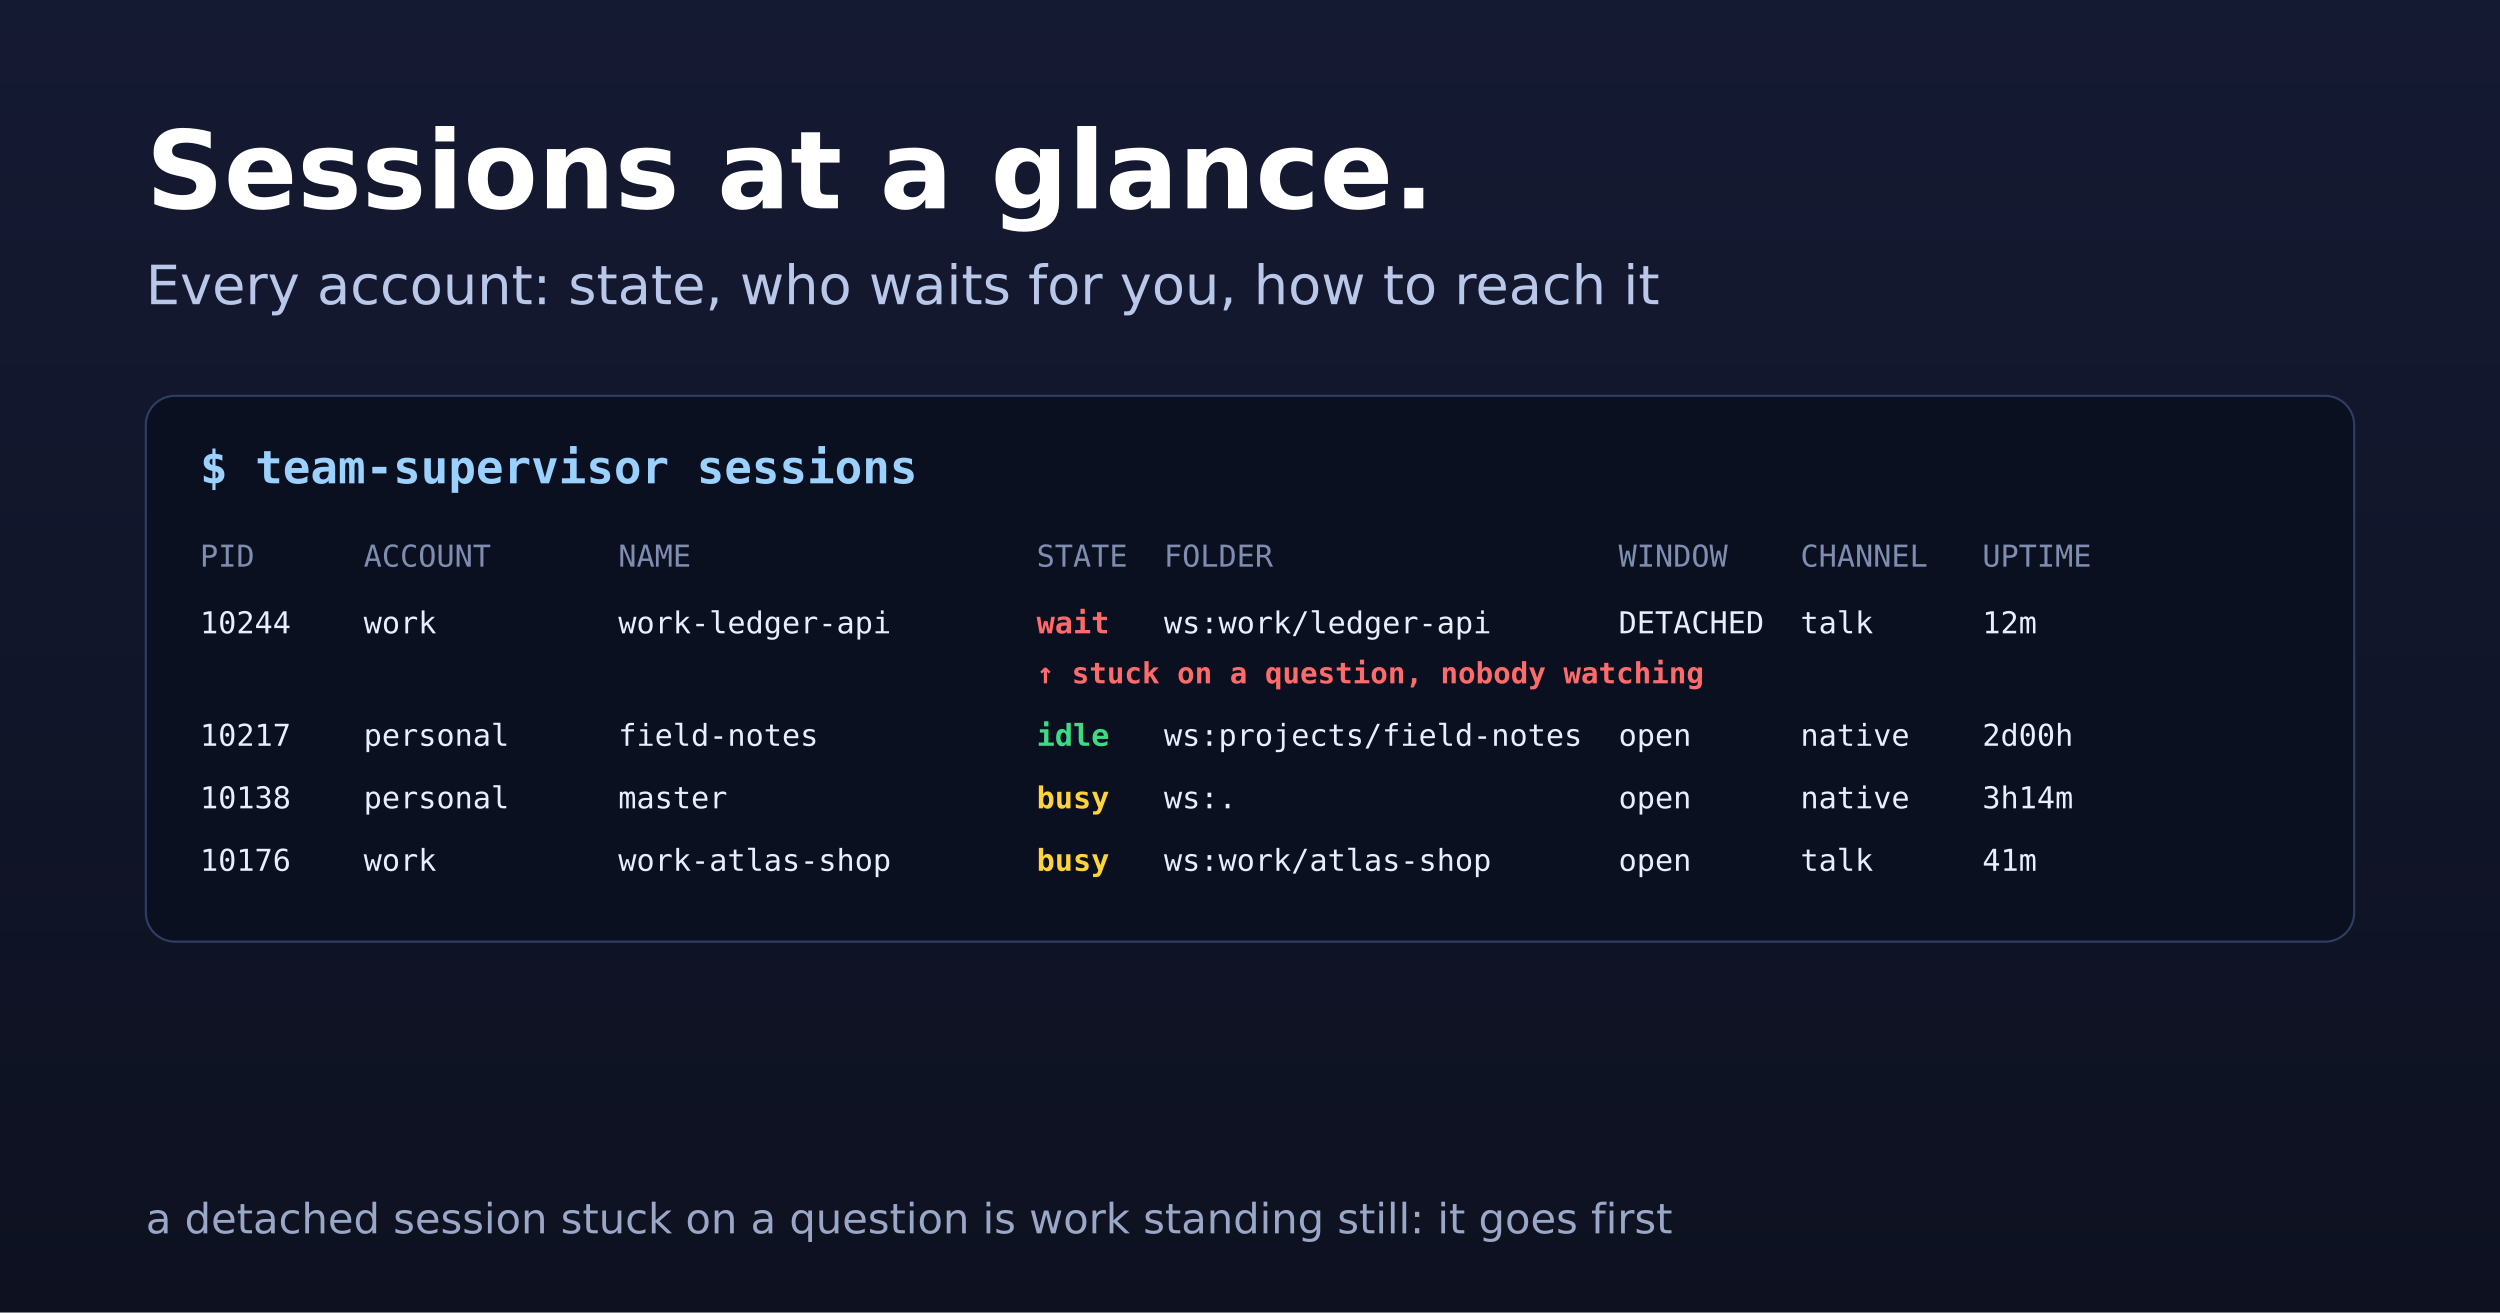
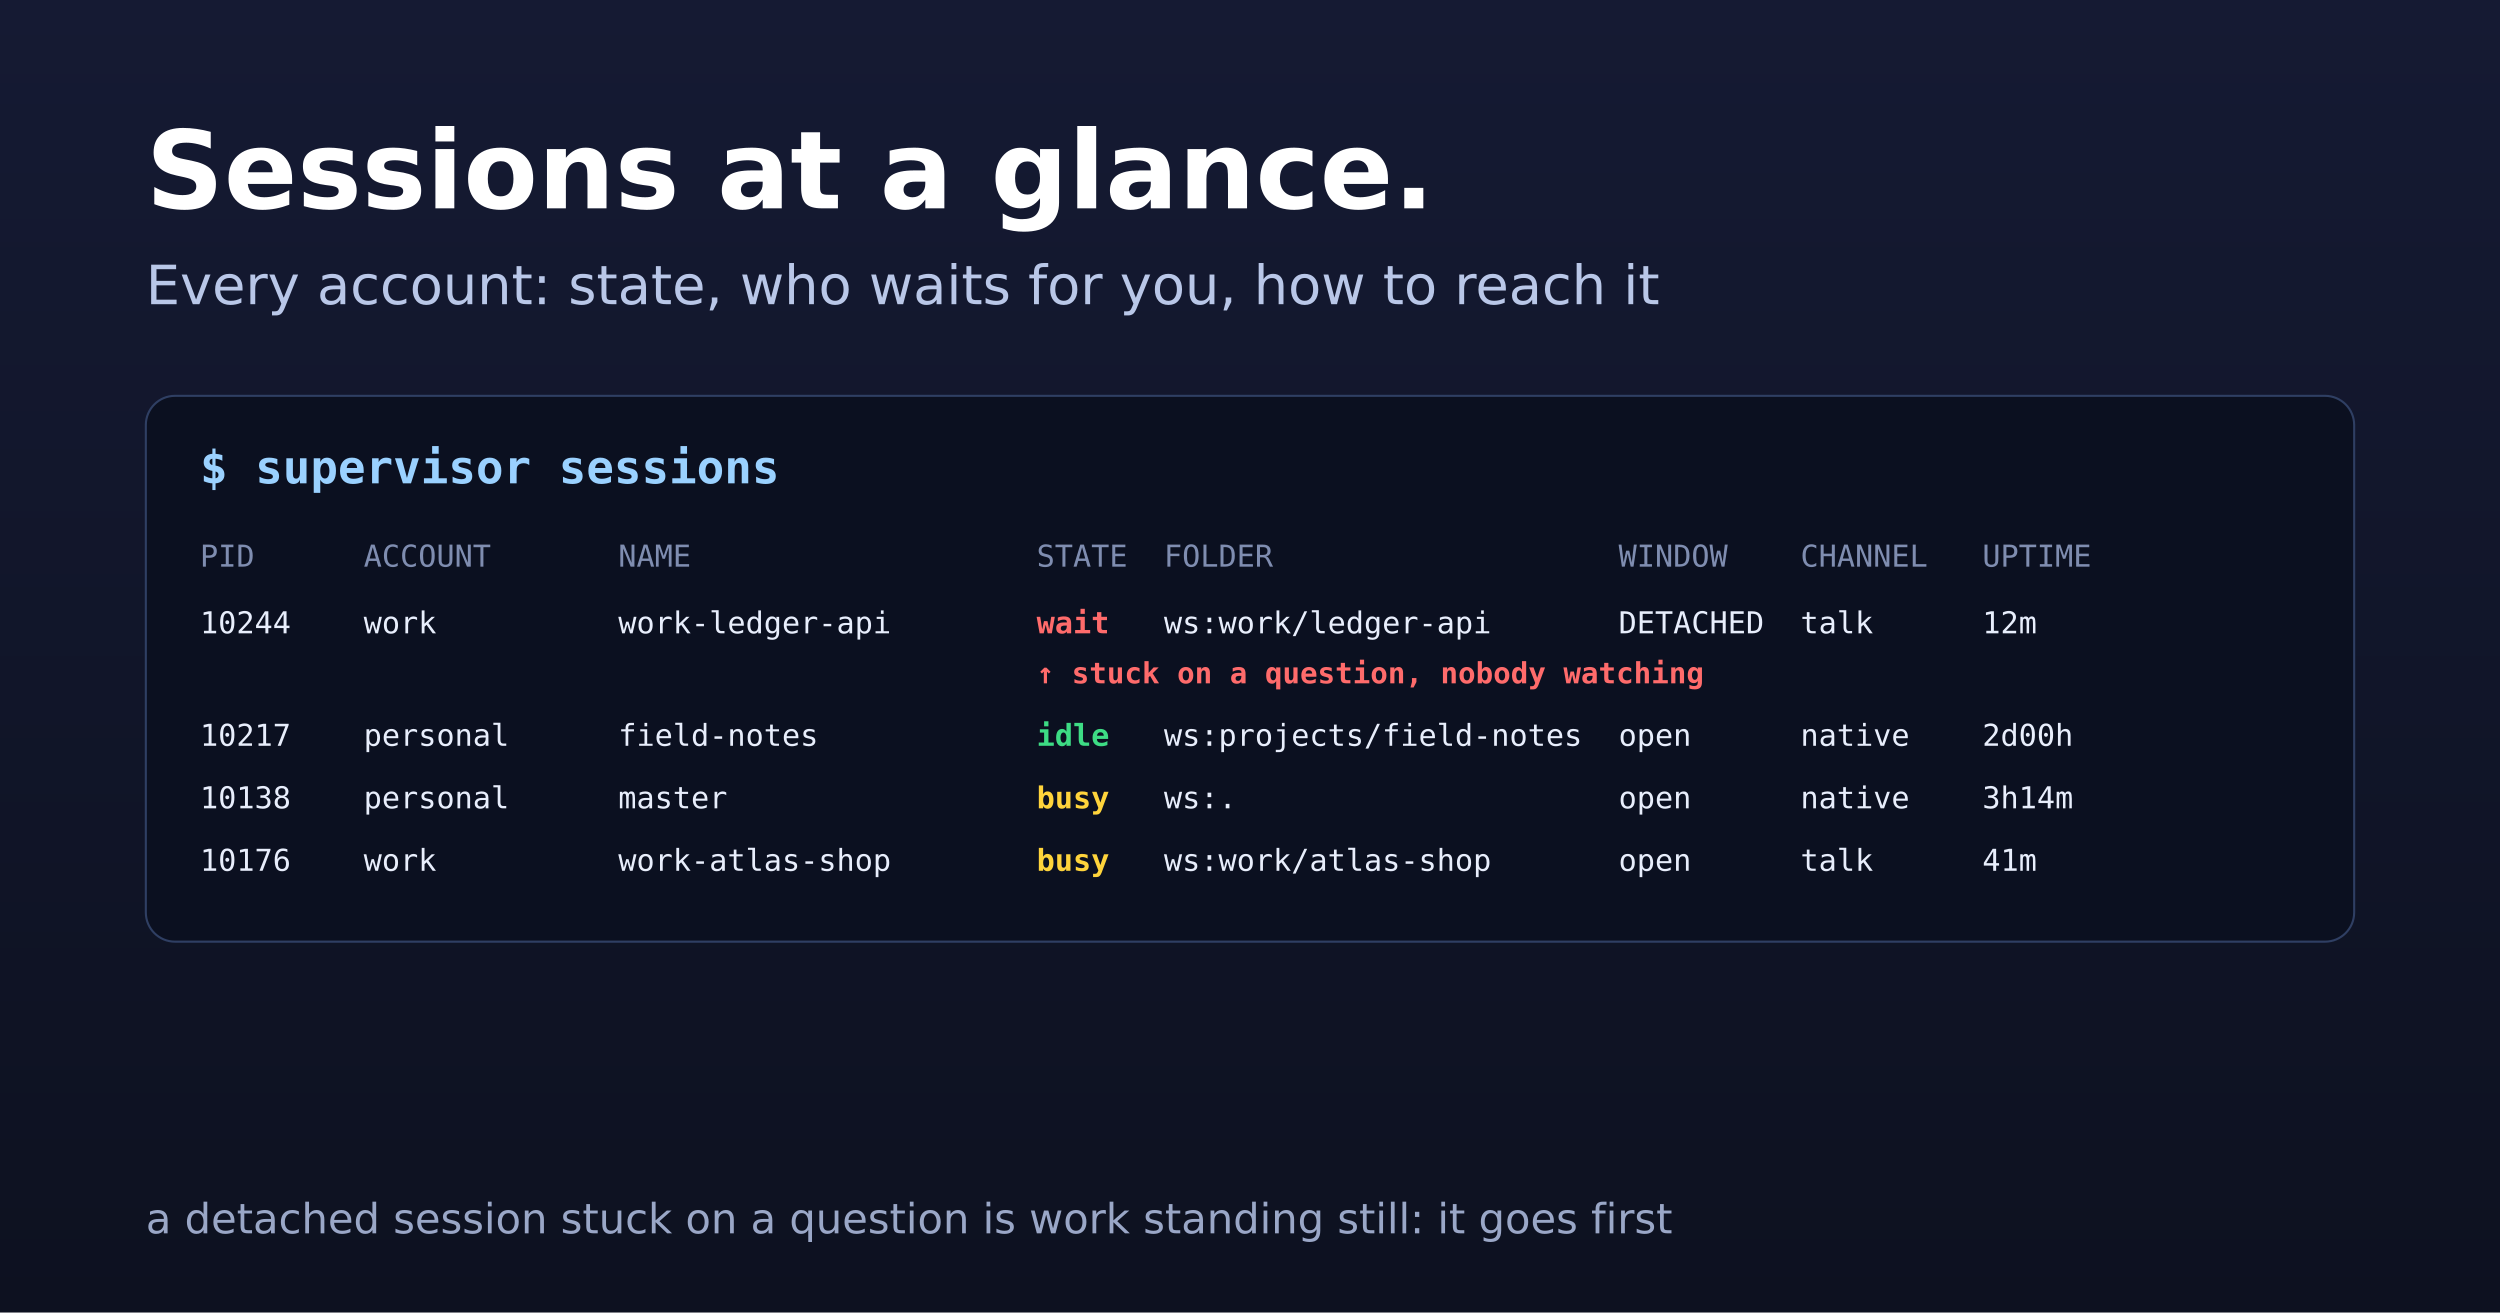
<svg xmlns="http://www.w3.org/2000/svg" width="1200" height="630" viewBox="0 0 1200 630" font-family="'DejaVu Sans',Helvetica,Arial,sans-serif" xml:space="preserve">
  <defs>
    <linearGradient id="bg" x1="0" y1="0" x2="0" y2="1">
      <stop offset="0" stop-color="#151a33" />
      <stop offset="1" stop-color="#0d1120" />
    </linearGradient>
    <marker id="m" markerWidth="7" markerHeight="7" refX="5" refY="3.5" orient="auto" markerUnits="strokeWidth">
      <path d="M0,0 L7,3.5 L0,7 z" fill="#3ddc84" />
    </marker>
    <clipPath id="round">
      <circle cx="0" cy="0" r="132" />
    </clipPath>
  </defs>
  <rect width="1200" height="630" fill="url(#bg)" />
  <text x="70" y="100" fill="#ffffff" font-size="52" font-weight="800" text-anchor="start">Sessions at a glance.</text>
  <text x="70" y="146" fill="#b9c7e8" font-size="26" font-weight="500" text-anchor="start">Every account: state, who waits for you, how to reach it</text>
  <rect x="70" y="190" width="1060" height="262" rx="14" fill="#0b1020" stroke="#2f3f63" />
-   <text x="96" y="232" fill="#9ad1ff" font-size="22" font-weight="700" font-family="'DejaVu Sans Mono',Menlo,monospace" text-anchor="start">$ team-supervisor sessions</text>
+   <text x="96" y="232" fill="#9ad1ff" font-size="22" font-weight="700" font-family="'DejaVu Sans Mono',Menlo,monospace" text-anchor="start">$ supervisor sessions</text>
  <text x="96" y="272" fill="#7f8db0" font-size="14.5" font-weight="500" font-family="'DejaVu Sans Mono',Menlo,monospace" text-anchor="start">PID      ACCOUNT       NAME                   </text>
  <text x="497.58" y="272" fill="#7f8db0" font-size="14.5" font-weight="500" font-family="'DejaVu Sans Mono',Menlo,monospace" text-anchor="start">STATE </text>
  <text x="558.69" y="272" fill="#7f8db0" font-size="14.5" font-weight="500" font-family="'DejaVu Sans Mono',Menlo,monospace" text-anchor="start">FOLDER                   WINDOW    CHANNEL   UPTIME</text>
  <text x="96" y="304" fill="#e8eefc" font-size="14.5" font-weight="500" font-family="'DejaVu Sans Mono',Menlo,monospace" text-anchor="start">10244    work          work-ledger-api        </text>
  <text x="497.58" y="304" fill="#ff6b6b" font-size="14.5" font-weight="700" font-family="'DejaVu Sans Mono',Menlo,monospace" text-anchor="start">wait  </text>
  <text x="558.69" y="304" fill="#e8eefc" font-size="14.5" font-weight="500" font-family="'DejaVu Sans Mono',Menlo,monospace" text-anchor="start">ws:work/ledger-api       DETACHED  talk      12m</text>
  <text x="497.58" y="328" fill="#ff6b6b" font-size="14" font-weight="600" font-family="'DejaVu Sans Mono',Menlo,monospace" text-anchor="start">↑ stuck on a question, nobody watching</text>
  <text x="96" y="358" fill="#e8eefc" font-size="14.5" font-weight="500" font-family="'DejaVu Sans Mono',Menlo,monospace" text-anchor="start">10217    personal      field-notes            </text>
  <text x="497.58" y="358" fill="#3ddc84" font-size="14.5" font-weight="700" font-family="'DejaVu Sans Mono',Menlo,monospace" text-anchor="start">idle  </text>
  <text x="558.69" y="358" fill="#e8eefc" font-size="14.5" font-weight="500" font-family="'DejaVu Sans Mono',Menlo,monospace" text-anchor="start">ws:projects/field-notes  open      native    2d00h</text>
  <text x="96" y="388" fill="#e8eefc" font-size="14.5" font-weight="500" font-family="'DejaVu Sans Mono',Menlo,monospace" text-anchor="start">10138    personal      master                 </text>
  <text x="497.58" y="388" fill="#ffd43b" font-size="14.5" font-weight="700" font-family="'DejaVu Sans Mono',Menlo,monospace" text-anchor="start">busy  </text>
  <text x="558.69" y="388" fill="#e8eefc" font-size="14.5" font-weight="500" font-family="'DejaVu Sans Mono',Menlo,monospace" text-anchor="start">ws:.                     open      native    3h14m</text>
  <text x="96" y="418" fill="#e8eefc" font-size="14.5" font-weight="500" font-family="'DejaVu Sans Mono',Menlo,monospace" text-anchor="start">10176    work          work-atlas-shop        </text>
  <text x="497.58" y="418" fill="#ffd43b" font-size="14.5" font-weight="700" font-family="'DejaVu Sans Mono',Menlo,monospace" text-anchor="start">busy  </text>
  <text x="558.69" y="418" fill="#e8eefc" font-size="14.5" font-weight="500" font-family="'DejaVu Sans Mono',Menlo,monospace" text-anchor="start">ws:work/atlas-shop       open      talk      41m</text>
  <text x="70" y="592" fill="#9aa7c7" font-size="20" font-weight="500" text-anchor="start">a detached session stuck on a question is work standing still: it goes first</text>
</svg>
